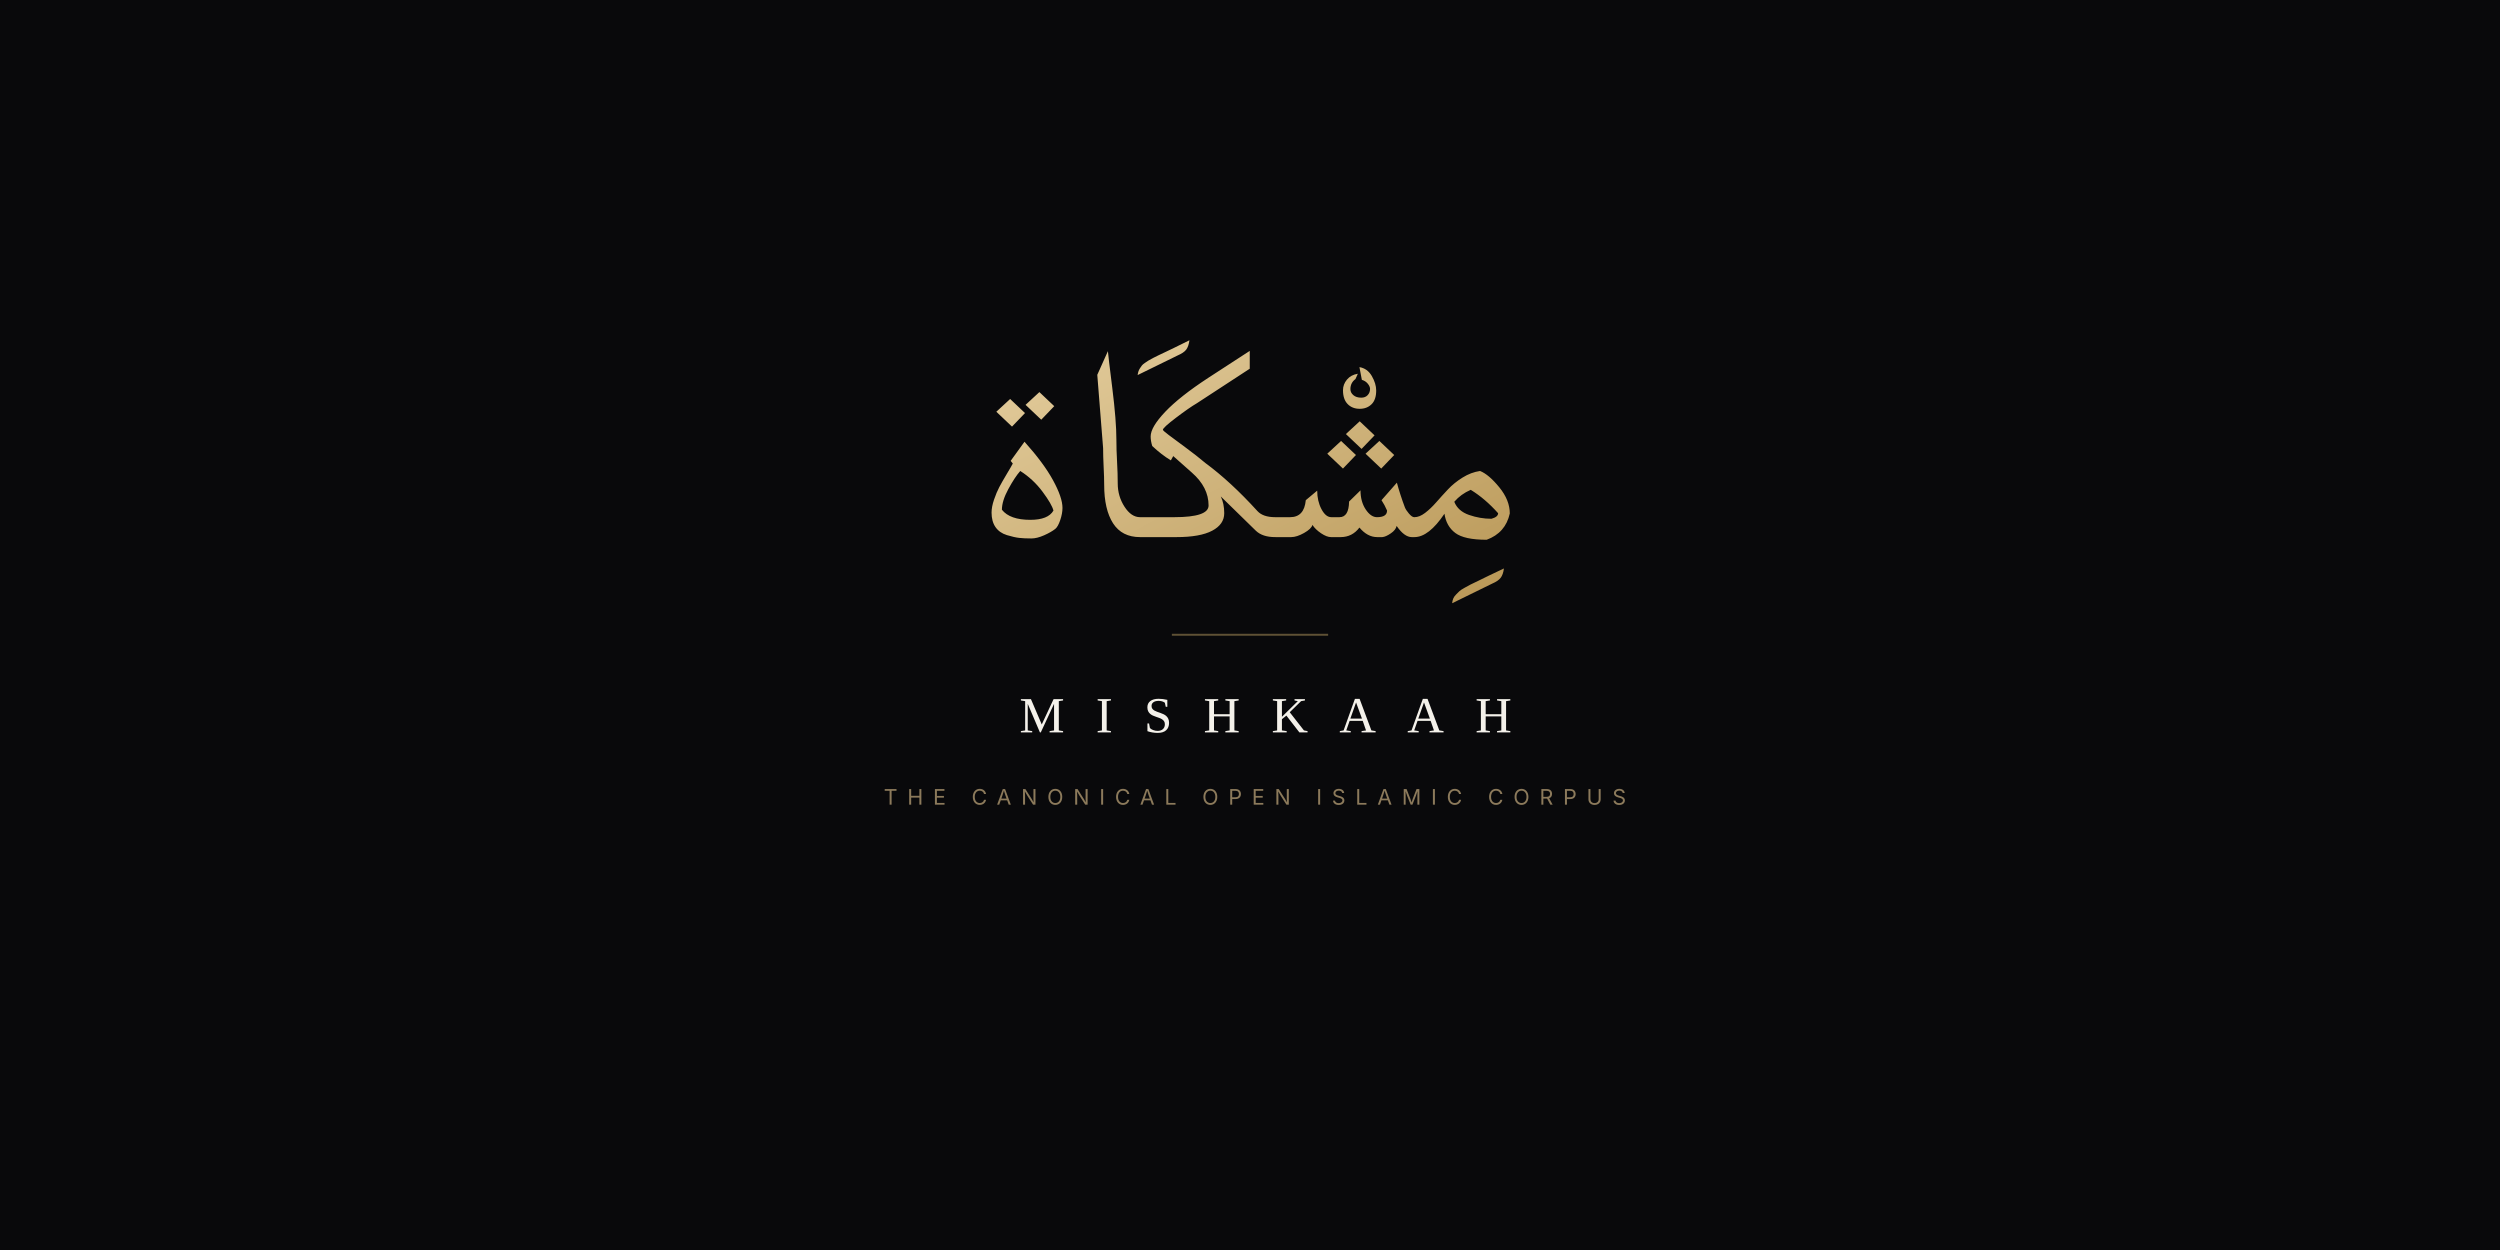
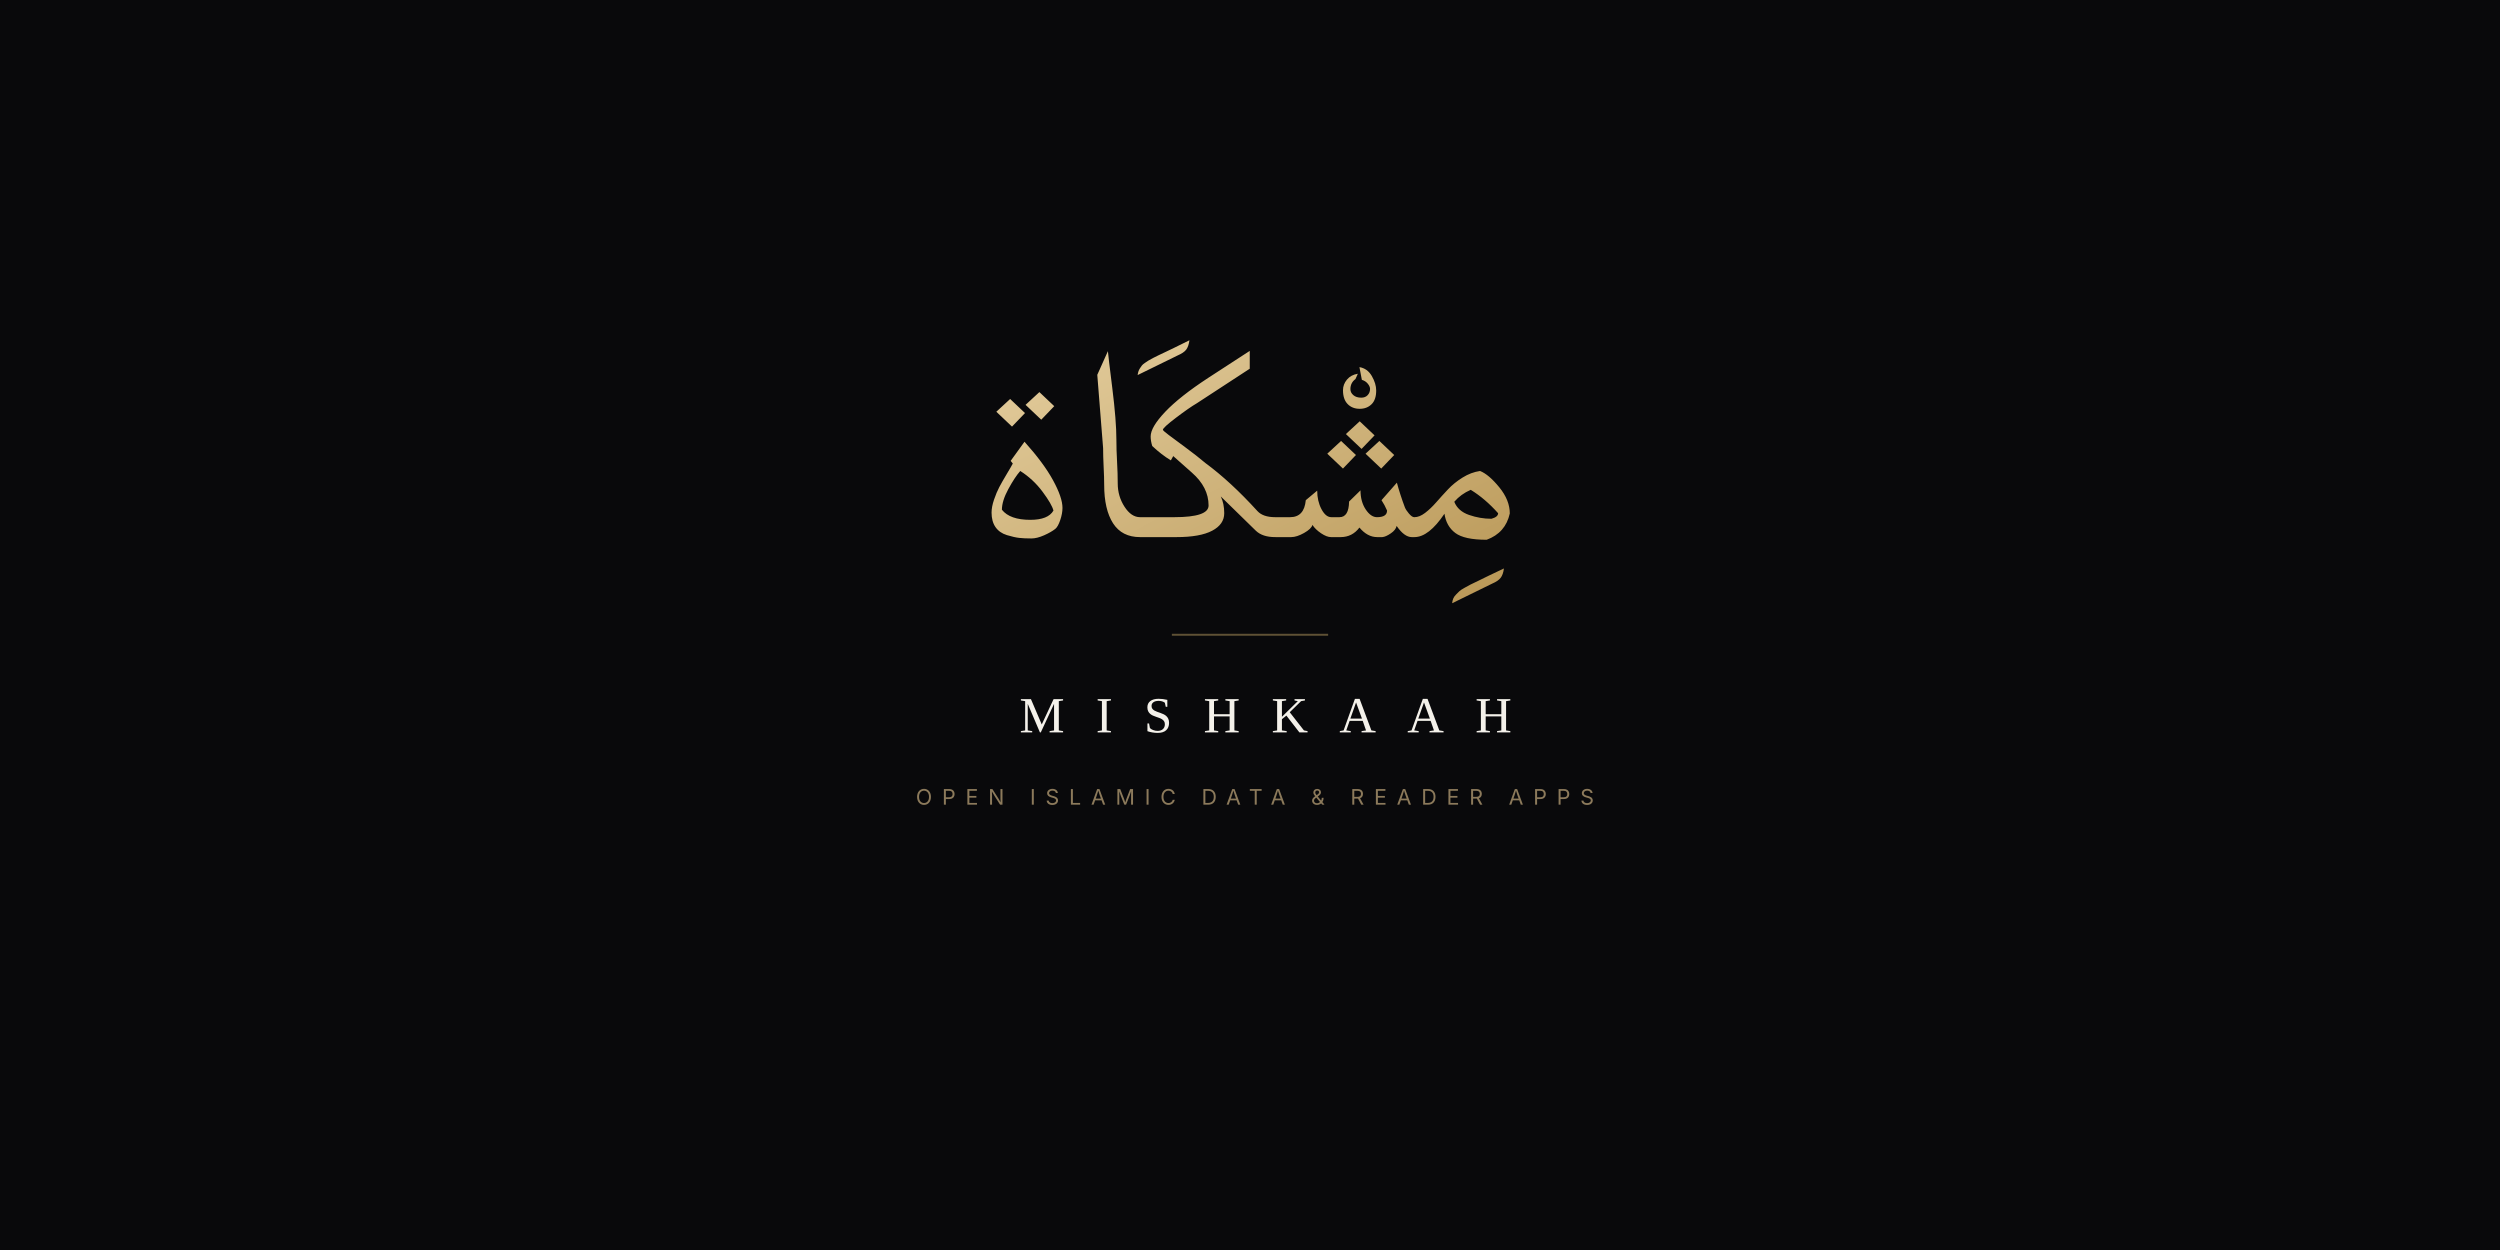
<svg xmlns="http://www.w3.org/2000/svg" viewBox="0 0 1280 640" width="1280" height="640">
  <defs>
    <linearGradient id="champagneGold" x1="0%" y1="0%" x2="100%" y2="100%">
      <stop offset="0%" stop-color="#E5CFA0" />
      <stop offset="100%" stop-color="#B89655" />
    </linearGradient>
  </defs>
  <rect width="1280" height="640" fill="#09090B" />
  <g text-anchor="middle">
    <text x="640" y="275" font-family="'Diwan Thuluth', 'Mishafi', 'Amiri', serif" font-size="136" font-weight="normal" fill="url(#champagneGold)">
      مِشْكَاة
    </text>
    <line x1="600" y1="325" x2="680" y2="325" stroke="#C8A96A" stroke-width="1" stroke-opacity="0.45" />
    <text x="648" y="375" font-family="'Cormorant Garamond', 'Cinzel', 'Optima', 'Didot', 'Times New Roman', serif" font-size="26" font-weight="400" letter-spacing="16" fill="#F4F1EA">
      MISHKAAH
    </text>
    <text x="642.5" y="412" font-family="'Inter', -apple-system, BlinkMacSystemFont, sans-serif" font-size="11" font-weight="400" letter-spacing="5" fill="#8C7A5B">
-       THE CANONICAL OPEN ISLAMIC CORPUS
+       OPEN ISLAMIC DATA &amp; READER APPS
    </text>
  </g>
</svg>
